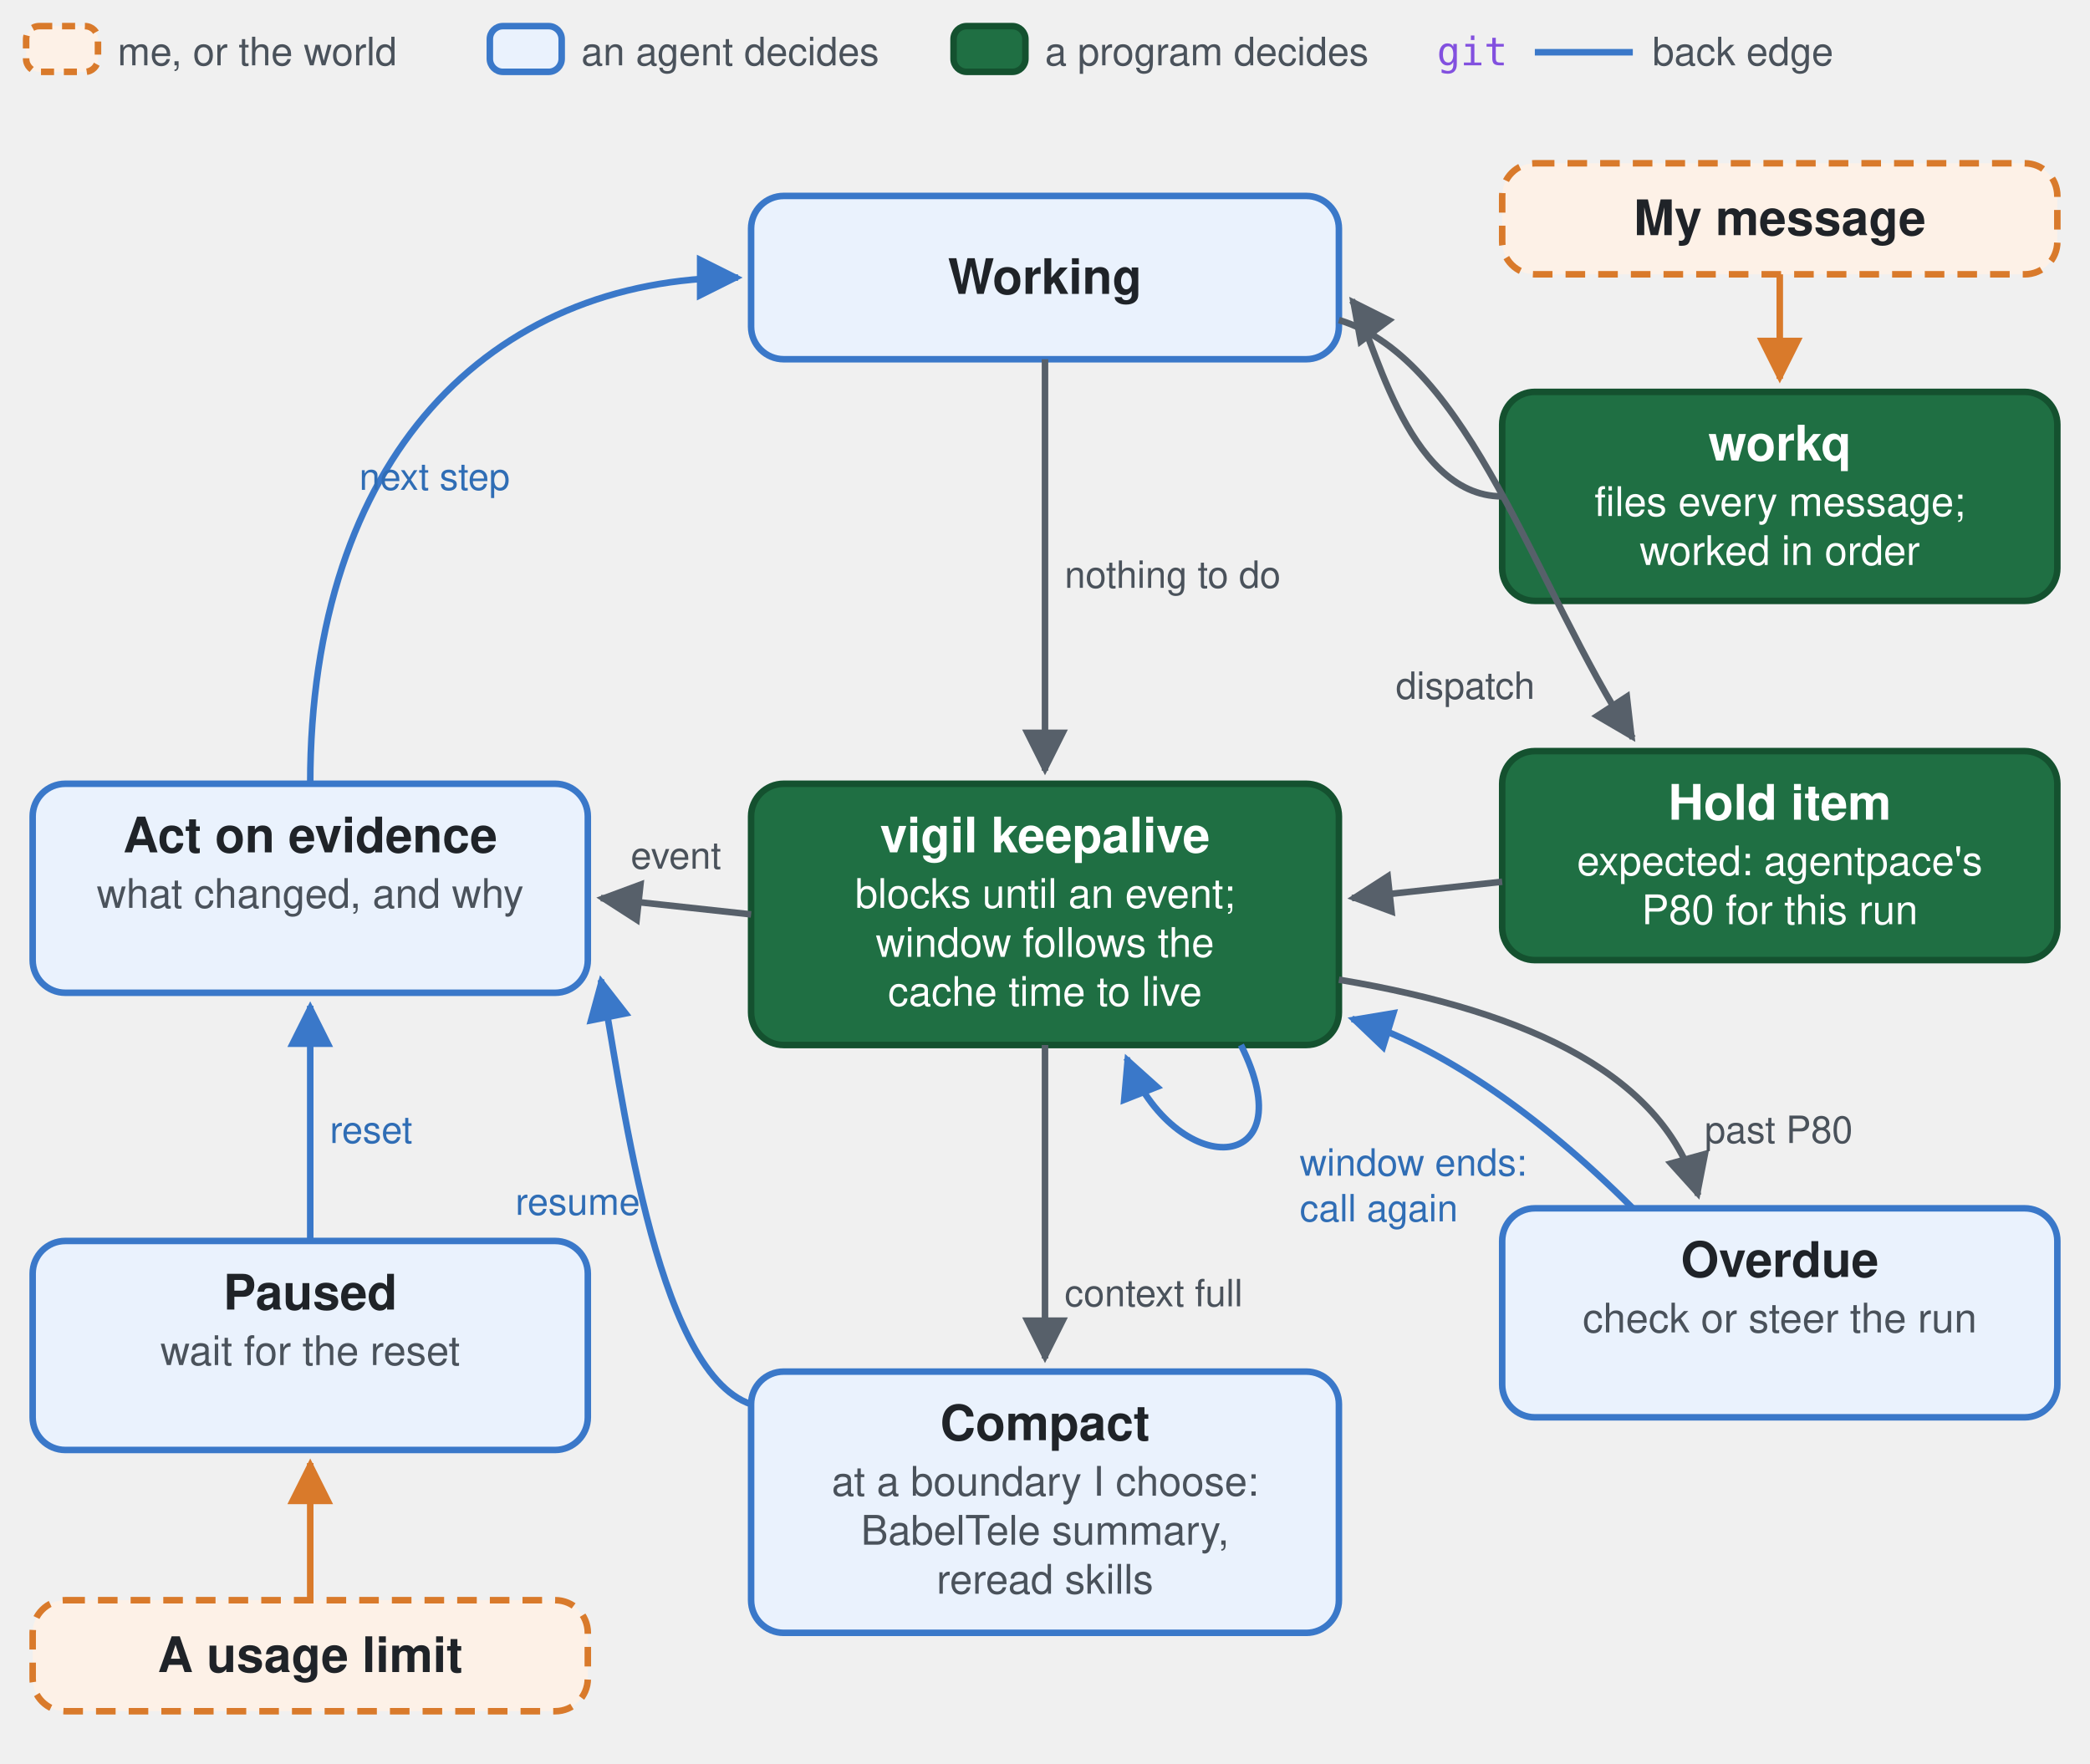
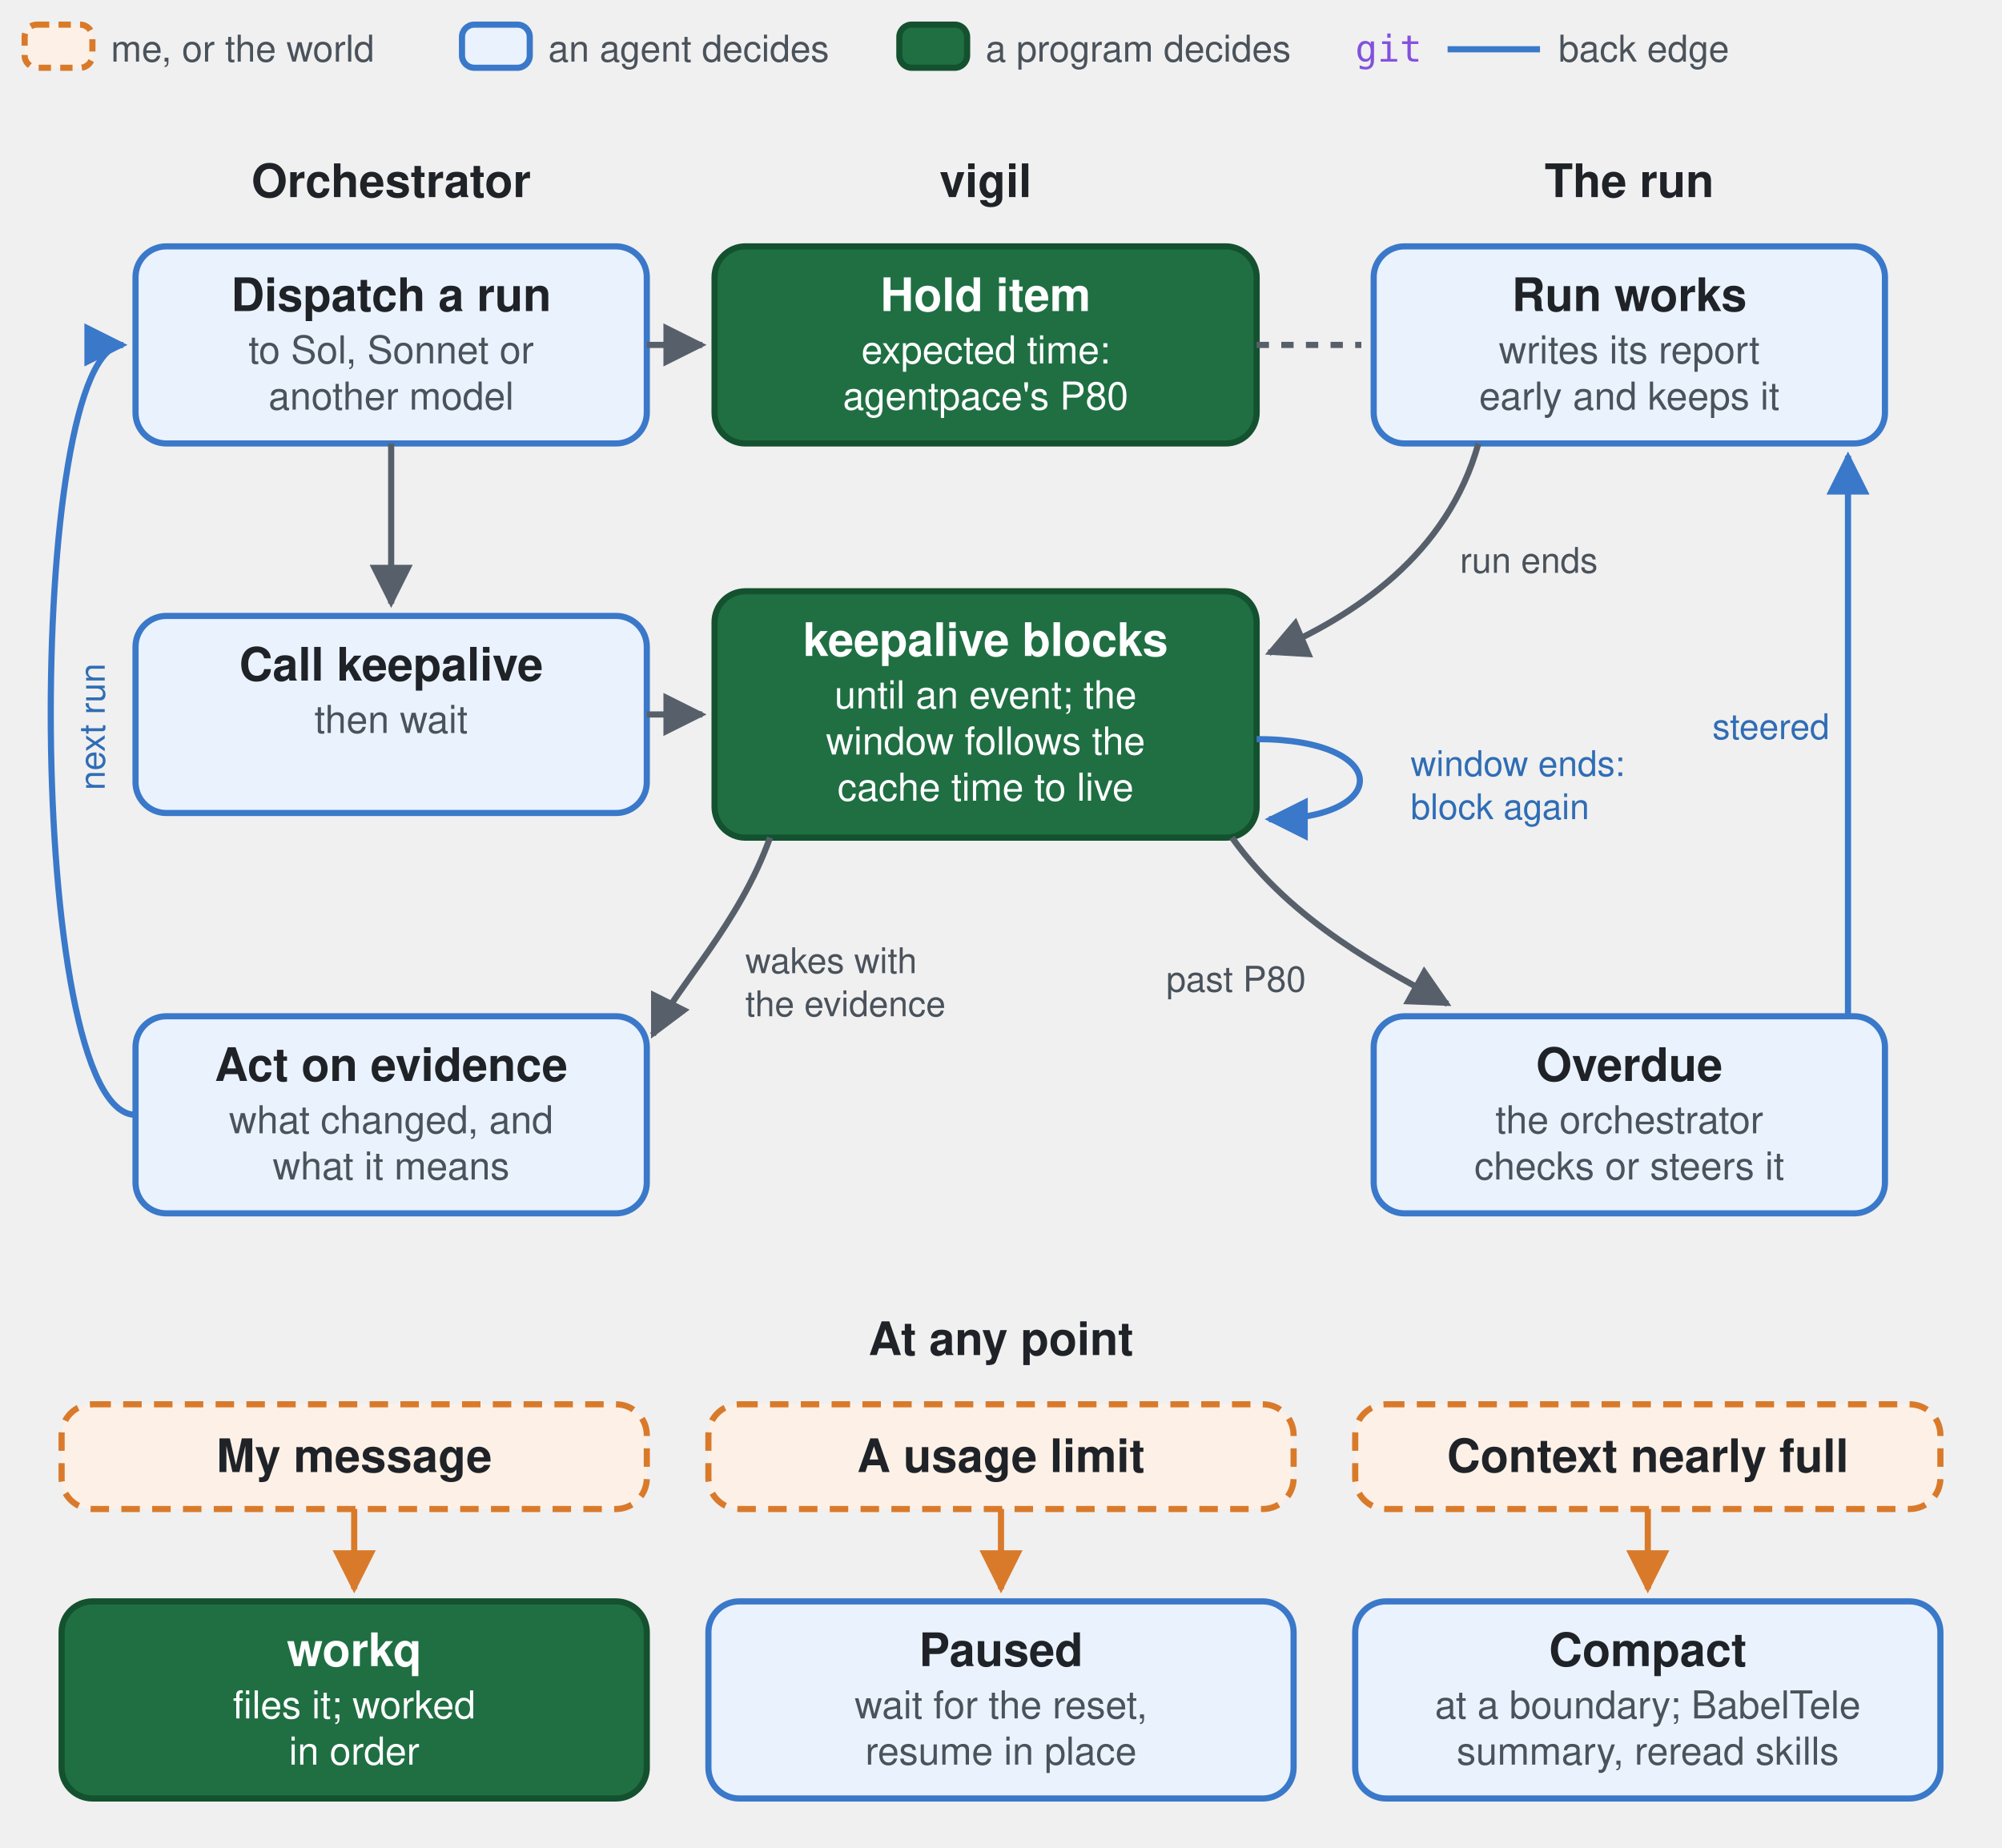
- <svg xmlns="http://www.w3.org/2000/svg" viewBox="0 0 640 540" width="100%" role="img" aria-labelledby="t d">
+ <svg xmlns="http://www.w3.org/2000/svg" viewBox="0 0 650 600" width="100%" role="img" aria-labelledby="t d">
  <defs>
    <marker id="hfw" viewBox="0 0 10 10" refX="9" refY="5" markerWidth="7" markerHeight="7" orient="auto-start-reverse">
      <path class="hfw" d="M0 0 L10 5 L0 10 Z" />
    </marker>
    <marker id="hbk" viewBox="0 0 10 10" refX="9" refY="5" markerWidth="7" markerHeight="7" orient="auto-start-reverse">
      <path class="hbk" d="M0 0 L10 5 L0 10 Z" />
    </marker>
    <marker id="hin" viewBox="0 0 10 10" refX="9" refY="5" markerWidth="7" markerHeight="7" orient="auto-start-reverse">
      <path class="hin" d="M0 0 L10 5 L0 10 Z" />
    </marker>
  </defs>
  <style>
.judge{fill:#eaf2fd;stroke:#3a78c9} .core{fill:#1f6f43;stroke:#14512f} .chaos{fill:#fdf1e7;stroke:#d97a2b}
.ink{fill:#1f2328} .muted{fill:#4a525b} .on{fill:#ffffff} .git{fill:#8250df}
.fw{stroke:#57606a;fill:none} .bk{stroke:#3a78c9;fill:none} .in{stroke:#d97a2b;fill:none} .encl{stroke:#8c959f;fill:none}
.hfw{fill:#57606a} .hbk{fill:#3a78c9} .hin{fill:#d97a2b} .bkink{fill:#2f6db5} .grid{stroke:#d1d9e0}
text{font-family:-apple-system,BlinkMacSystemFont,"Segoe UI",Helvetica,Arial,sans-serif}
.mono{font-family:ui-monospace,SFMono-Regular,Menlo,Consolas,monospace}
@media (prefers-color-scheme: dark){
.judge{fill:#12233a;stroke:#5b9be6} .core{fill:#2ea062;stroke:#7ee2a8} .chaos{fill:#2a1d12;stroke:#e08a3c}
.ink{fill:#f0f6fc} .muted{fill:#b1b8c0} .on{fill:#04150c} .git{fill:#c297ff}
.fw{stroke:#8b949e} .bk{stroke:#5b9be6} .in{stroke:#e08a3c} .encl{stroke:#6e7681}
.hfw{fill:#8b949e} .hbk{fill:#5b9be6} .hin{fill:#e08a3c} .bkink{fill:#7fb3f0} .grid{stroke:#30363d}
}
</style>
  <rect class="chaos" x="8" y="8" width="22" height="14" rx="4" stroke-width="2" stroke-dasharray="4 3" />
  <text class="muted" x="36" y="20" font-size="12" text-anchor="start">me, or the world</text>
  <rect class="judge" x="150" y="8" width="22" height="14" rx="4" stroke-width="2" />
  <text class="muted" x="178" y="20" font-size="12" text-anchor="start">an agent decides</text>
  <rect class="core" x="292" y="8" width="22" height="14" rx="4" stroke-width="2" />
  <text class="muted" x="320" y="20" font-size="12" text-anchor="start">a program decides</text>
  <text class="git mono" x="440" y="20" font-size="12" text-anchor="start">git</text>
  <line class="bk" x1="470" y1="16" x2="500" y2="16" stroke-width="2" />
  <text class="muted" x="506" y="20" font-size="12" text-anchor="start">back edge</text>
-   <rect class="judge" x="230" y="60" width="180" height="50" rx="10" stroke-width="2" />
-   <text class="ink" x="320.0" y="90.0" font-size="15" font-weight="700" text-anchor="middle">Working</text>
-   <rect class="chaos" x="460" y="50" width="170" height="34" rx="10" stroke-width="2" stroke-dasharray="6 4" />
-   <text class="ink" x="545.0" y="72.0" font-size="15" font-weight="700" text-anchor="middle">My message</text>
-   <rect class="core" x="460" y="120" width="170" height="64" rx="10" stroke-width="2" />
-   <text class="on" x="545.0" y="141" font-size="15" font-weight="700" text-anchor="middle">workq</text>
-   <text class="on" x="545.0" y="158" font-size="12.5" text-anchor="middle">files every message;</text>
-   <text class="on" x="545.0" y="173" font-size="12.5" text-anchor="middle">worked in order</text>
-   <rect class="core" x="460" y="230" width="170" height="64" rx="10" stroke-width="2" />
-   <text class="on" x="545.0" y="251" font-size="15" font-weight="700" text-anchor="middle">Hold item</text>
-   <text class="on" x="545.0" y="268" font-size="12.5" text-anchor="middle">expected: agentpace's</text>
-   <text class="on" x="545.0" y="283" font-size="12.5" text-anchor="middle">P80 for this run</text>
-   <rect class="core" x="230" y="240" width="180" height="80" rx="10" stroke-width="2" />
-   <text class="on" x="320.0" y="261" font-size="15" font-weight="700" text-anchor="middle">vigil keepalive</text>
-   <text class="on" x="320.0" y="278" font-size="12.5" text-anchor="middle">blocks until an event;</text>
-   <text class="on" x="320.0" y="293" font-size="12.5" text-anchor="middle">window follows the</text>
-   <text class="on" x="320.0" y="308" font-size="12.5" text-anchor="middle">cache time to live</text>
-   <rect class="judge" x="10" y="240" width="170" height="64" rx="10" stroke-width="2" />
-   <text class="ink" x="95.0" y="261" font-size="15" font-weight="700" text-anchor="middle">Act on evidence</text>
-   <text class="muted" x="95.0" y="278" font-size="12.5" text-anchor="middle">what changed, and why</text>
-   <rect class="judge" x="460" y="370" width="170" height="64" rx="10" stroke-width="2" />
-   <text class="ink" x="545.0" y="391" font-size="15" font-weight="700" text-anchor="middle">Overdue</text>
-   <text class="muted" x="545.0" y="408" font-size="12.5" text-anchor="middle">check or steer the run</text>
-   <rect class="judge" x="10" y="380" width="170" height="64" rx="10" stroke-width="2" />
-   <text class="ink" x="95.0" y="401" font-size="15" font-weight="700" text-anchor="middle">Paused</text>
-   <text class="muted" x="95.0" y="418" font-size="12.5" text-anchor="middle">wait for the reset</text>
-   <rect class="chaos" x="10" y="490" width="170" height="34" rx="10" stroke-width="2" stroke-dasharray="6 4" />
-   <text class="ink" x="95.0" y="512.0" font-size="15" font-weight="700" text-anchor="middle">A usage limit</text>
-   <rect class="judge" x="230" y="420" width="180" height="80" rx="10" stroke-width="2" />
-   <text class="ink" x="320.0" y="441" font-size="15" font-weight="700" text-anchor="middle">Compact</text>
-   <text class="muted" x="320.0" y="458" font-size="12.5" text-anchor="middle">at a boundary I choose:</text>
-   <text class="muted" x="320.0" y="473" font-size="12.5" text-anchor="middle">BabelTele summary,</text>
-   <text class="muted" x="320.0" y="488" font-size="12.5" text-anchor="middle">reread skills</text>
-   <path class="in" d="M545 84 L545 116" stroke-width="2" marker-end="url(#hin)" />
-   <path class="fw" d="M460 152 C430 152 420 100 414 92" stroke-width="2" marker-end="url(#hfw)" />
-   <path class="fw" d="M410 98 C450 110 470 180 500 226" stroke-width="2" marker-end="url(#hfw)" />
-   <text class="muted" x="470" y="214" font-size="11.5" text-anchor="end">dispatch</text>
-   <path class="fw" d="M460 270 L414 275" stroke-width="2" marker-end="url(#hfw)" />
-   <path class="fw" d="M320 110 L320 236" stroke-width="2" marker-end="url(#hfw)" />
-   <text class="muted" x="326" y="180" font-size="11.5" text-anchor="start">nothing to do</text>
-   <path class="fw" d="M230 280 L184 275" stroke-width="2" marker-end="url(#hfw)" />
-   <text class="muted" x="207" y="266" font-size="11.5" text-anchor="middle">event</text>
-   <path class="bk" d="M95 240 C95 140 150 85 226 85" stroke-width="2" marker-end="url(#hbk)" />
-   <text class="bkink" x="110" y="150" font-size="11.5" text-anchor="start">next step</text>
-   <path class="bk" d="M380 320 C400 360 360 362 345 324" stroke-width="2" marker-end="url(#hbk)" />
-   <text class="bkink" x="398" y="360" font-size="11.5" text-anchor="start">window ends:</text>
-   <text class="bkink" x="398" y="374" font-size="11.5" text-anchor="start">call again</text>
-   <path class="fw" d="M410 300 C470 310 510 330 520 366" stroke-width="2" marker-end="url(#hfw)" />
-   <text class="muted" x="522" y="350" font-size="11.5" text-anchor="start">past P80</text>
-   <path class="bk" d="M500 370 C470 340 440 320 414 312" stroke-width="2" marker-end="url(#hbk)" />
-   <path class="in" d="M95 490 L95 448" stroke-width="2" marker-end="url(#hin)" />
-   <path class="bk" d="M95 380 L95 308" stroke-width="2" marker-end="url(#hbk)" />
-   <text class="bkink" x="101" y="350" font-size="11.5" text-anchor="start">reset</text>
-   <path class="fw" d="M320 320 L320 416" stroke-width="2" marker-end="url(#hfw)" />
-   <text class="muted" x="326" y="400" font-size="11.5" text-anchor="start">context full</text>
-   <path class="bk" d="M230 430 C200 420 190 330 184 300" stroke-width="2" marker-end="url(#hbk)" />
-   <text class="bkink" x="196" y="372" font-size="11.5" text-anchor="end">resume</text>
+   <text class="ink" x="127" y="64" font-size="15" text-anchor="middle" font-weight="700">Orchestrator</text>
+   <text class="ink" x="320" y="64" font-size="15" text-anchor="middle" font-weight="700">vigil</text>
+   <text class="ink" x="529" y="64" font-size="15" text-anchor="middle" font-weight="700">The run</text>
+   <rect class="judge" x="44" y="80" width="166" height="64" rx="10" stroke-width="2" />
+   <text class="ink" x="127.0" y="101" font-size="15" font-weight="700" text-anchor="middle">Dispatch a run</text>
+   <text class="muted" x="127.0" y="118" font-size="12.5" text-anchor="middle">to Sol, Sonnet or</text>
+   <text class="muted" x="127.0" y="133" font-size="12.5" text-anchor="middle">another model</text>
+   <rect class="core" x="232" y="80" width="176" height="64" rx="10" stroke-width="2" />
+   <text class="on" x="320.0" y="101" font-size="15" font-weight="700" text-anchor="middle">Hold item</text>
+   <text class="on" x="320.0" y="118" font-size="12.5" text-anchor="middle">expected time:</text>
+   <text class="on" x="320.0" y="133" font-size="12.5" text-anchor="middle">agentpace's P80</text>
+   <rect class="judge" x="446" y="80" width="166" height="64" rx="10" stroke-width="2" />
+   <text class="ink" x="529.0" y="101" font-size="15" font-weight="700" text-anchor="middle">Run works</text>
+   <text class="muted" x="529.0" y="118" font-size="12.5" text-anchor="middle">writes its report</text>
+   <text class="muted" x="529.0" y="133" font-size="12.5" text-anchor="middle">early and keeps it</text>
+   <rect class="judge" x="44" y="200" width="166" height="64" rx="10" stroke-width="2" />
+   <text class="ink" x="127.0" y="221" font-size="15" font-weight="700" text-anchor="middle">Call keepalive</text>
+   <text class="muted" x="127.0" y="238" font-size="12.5" text-anchor="middle">then wait</text>
+   <rect class="core" x="232" y="192" width="176" height="80" rx="10" stroke-width="2" />
+   <text class="on" x="320.0" y="213" font-size="15" font-weight="700" text-anchor="middle">keepalive blocks</text>
+   <text class="on" x="320.0" y="230" font-size="12.5" text-anchor="middle">until an event; the</text>
+   <text class="on" x="320.0" y="245" font-size="12.5" text-anchor="middle">window follows the</text>
+   <text class="on" x="320.0" y="260" font-size="12.5" text-anchor="middle">cache time to live</text>
+   <rect class="judge" x="44" y="330" width="166" height="64" rx="10" stroke-width="2" />
+   <text class="ink" x="127.0" y="351" font-size="15" font-weight="700" text-anchor="middle">Act on evidence</text>
+   <text class="muted" x="127.0" y="368" font-size="12.5" text-anchor="middle">what changed, and</text>
+   <text class="muted" x="127.0" y="383" font-size="12.5" text-anchor="middle">what it means</text>
+   <rect class="judge" x="446" y="330" width="166" height="64" rx="10" stroke-width="2" />
+   <text class="ink" x="529.0" y="351" font-size="15" font-weight="700" text-anchor="middle">Overdue</text>
+   <text class="muted" x="529.0" y="368" font-size="12.5" text-anchor="middle">the orchestrator</text>
+   <text class="muted" x="529.0" y="383" font-size="12.5" text-anchor="middle">checks or steers it</text>
+   <path class="fw" d="M210 112 L228 112" stroke-width="2" marker-end="url(#hfw)" />
+   <path class="fw" d="M408 112 L442 112" stroke-width="2" stroke-dasharray="4 4" />
+   <path class="fw" d="M127 144 L127 196" stroke-width="2" marker-end="url(#hfw)" />
+   <path class="fw" d="M210 232 L228 232" stroke-width="2" marker-end="url(#hfw)" />
+   <path class="fw" d="M480 144 C470 180 440 200 412 212" stroke-width="2" marker-end="url(#hfw)" />
+   <text class="muted" x="474" y="186" font-size="11.5" text-anchor="start">run ends</text>
+   <path class="bk" d="M408 240 C452 240 452 266 412 266" stroke-width="2" marker-end="url(#hbk)" />
+   <text class="bkink" x="458" y="252" font-size="11.5" text-anchor="start">window ends:</text>
+   <text class="bkink" x="458" y="266" font-size="11.5" text-anchor="start">block again</text>
+   <path class="fw" d="M250 272 C240 300 220 320 212 336" stroke-width="2" marker-end="url(#hfw)" />
+   <text class="muted" x="242" y="316" font-size="11.5" text-anchor="start">wakes with</text>
+   <text class="muted" x="242" y="330" font-size="11.5" text-anchor="start">the evidence</text>
+   <path class="fw" d="M400 272 C420 300 450 315 470 326" stroke-width="2" marker-end="url(#hfw)" />
+   <text class="muted" x="424" y="322" font-size="11.5" text-anchor="end">past P80</text>
+   <path class="bk" d="M600 330 L600 148" stroke-width="2" marker-end="url(#hbk)" />
+   <text class="bkink" x="594" y="240" font-size="11.5" text-anchor="end">steered</text>
+   <path class="bk" d="M44 362 C8 362 8 112 40 112" stroke-width="2" marker-end="url(#hbk)" />
+   <text class="bkink" x="34" y="236" font-size="11.5" text-anchor="middle" transform="rotate(-90 34 236)">next run</text>
+   <text class="ink" x="325" y="440" font-size="15" text-anchor="middle" font-weight="700">At any point</text>
+   <rect class="chaos" x="20" y="456" width="190" height="34" rx="10" stroke-width="2" stroke-dasharray="6 4" />
+   <text class="ink" x="115.0" y="478.0" font-size="15" font-weight="700" text-anchor="middle">My message</text>
+   <path class="in" d="M115 490 L115 516" stroke-width="2" marker-end="url(#hin)" />
+   <rect class="core" x="20" y="520" width="190" height="64" rx="10" stroke-width="2" />
+   <text class="on" x="115.0" y="541" font-size="15" font-weight="700" text-anchor="middle">workq</text>
+   <text class="on" x="115.0" y="558" font-size="12.5" text-anchor="middle">files it; worked</text>
+   <text class="on" x="115.0" y="573" font-size="12.5" text-anchor="middle">in order</text>
+   <rect class="chaos" x="230" y="456" width="190" height="34" rx="10" stroke-width="2" stroke-dasharray="6 4" />
+   <text class="ink" x="325.0" y="478.0" font-size="15" font-weight="700" text-anchor="middle">A usage limit</text>
+   <path class="in" d="M325 490 L325 516" stroke-width="2" marker-end="url(#hin)" />
+   <rect class="judge" x="230" y="520" width="190" height="64" rx="10" stroke-width="2" />
+   <text class="ink" x="325.0" y="541" font-size="15" font-weight="700" text-anchor="middle">Paused</text>
+   <text class="muted" x="325.0" y="558" font-size="12.5" text-anchor="middle">wait for the reset,</text>
+   <text class="muted" x="325.0" y="573" font-size="12.5" text-anchor="middle">resume in place</text>
+   <rect class="chaos" x="440" y="456" width="190" height="34" rx="10" stroke-width="2" stroke-dasharray="6 4" />
+   <text class="ink" x="535.0" y="478.0" font-size="15" font-weight="700" text-anchor="middle">Context nearly full</text>
+   <path class="in" d="M535 490 L535 516" stroke-width="2" marker-end="url(#hin)" />
+   <rect class="judge" x="440" y="520" width="190" height="64" rx="10" stroke-width="2" />
+   <text class="ink" x="535.0" y="541" font-size="15" font-weight="700" text-anchor="middle">Compact</text>
+   <text class="muted" x="535.0" y="558" font-size="12.5" text-anchor="middle">at a boundary; BabelTele</text>
+   <text class="muted" x="535.0" y="573" font-size="12.5" text-anchor="middle">summary, reread skills</text>
</svg>
